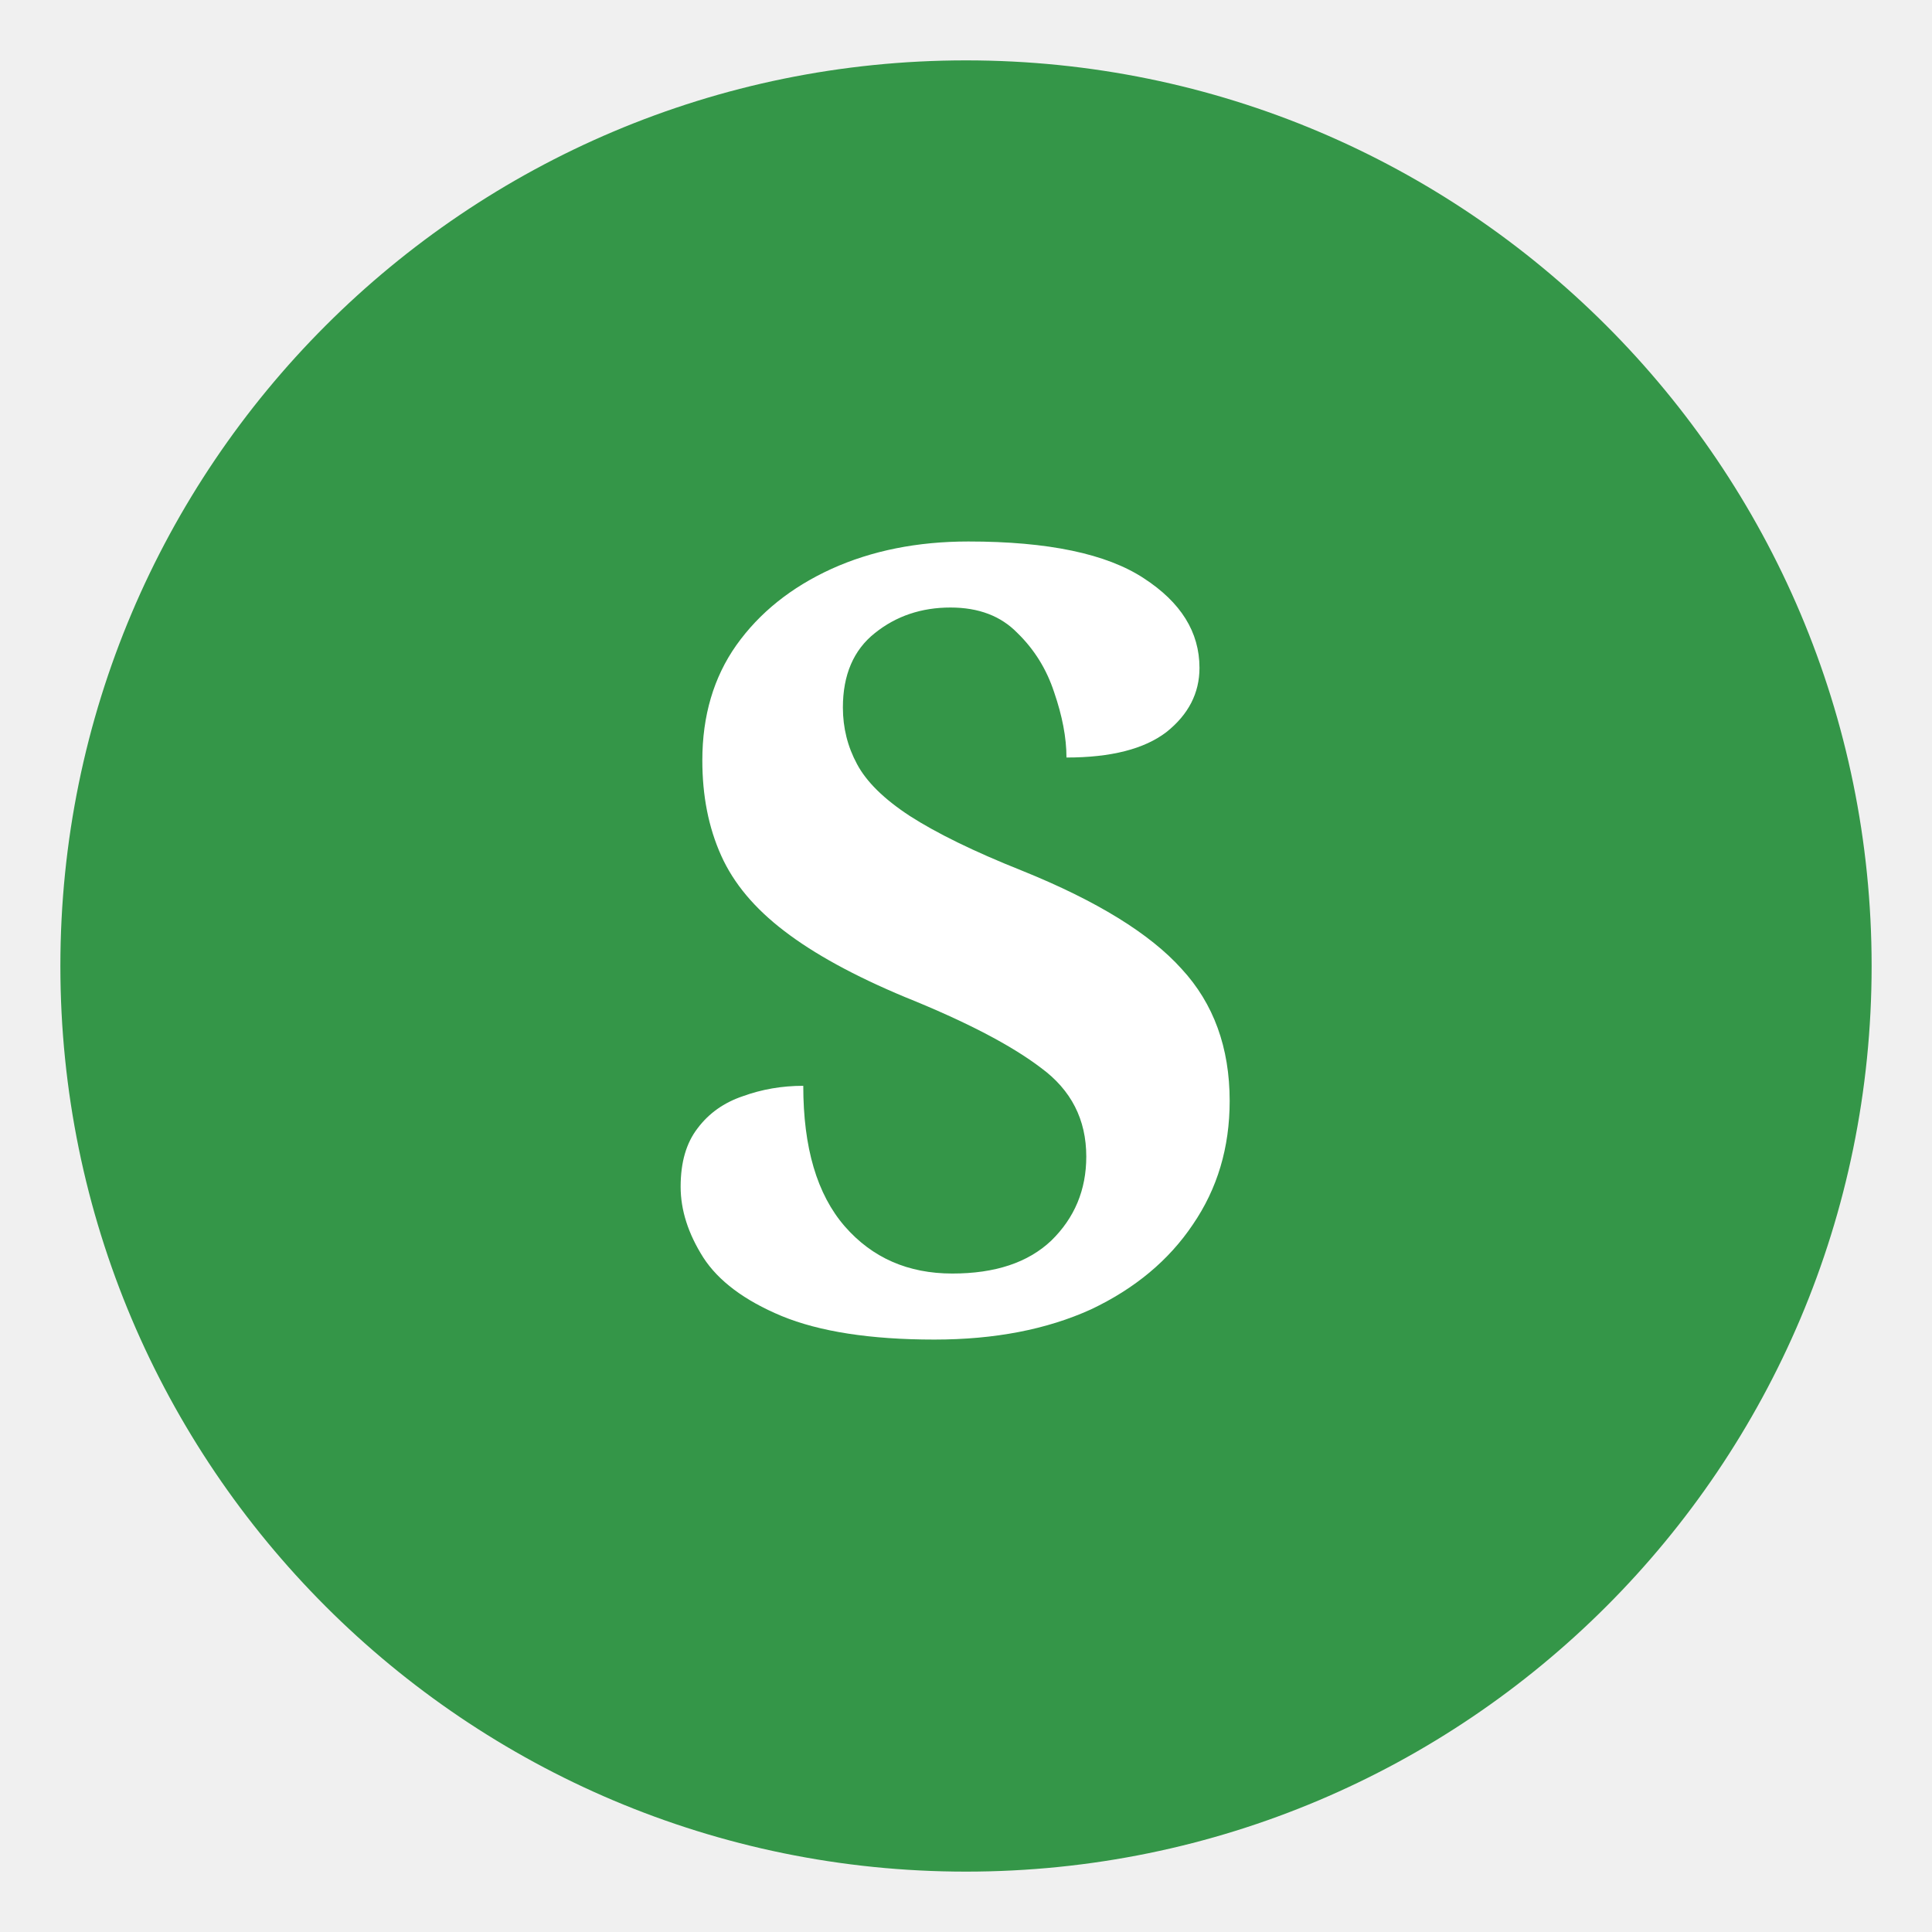
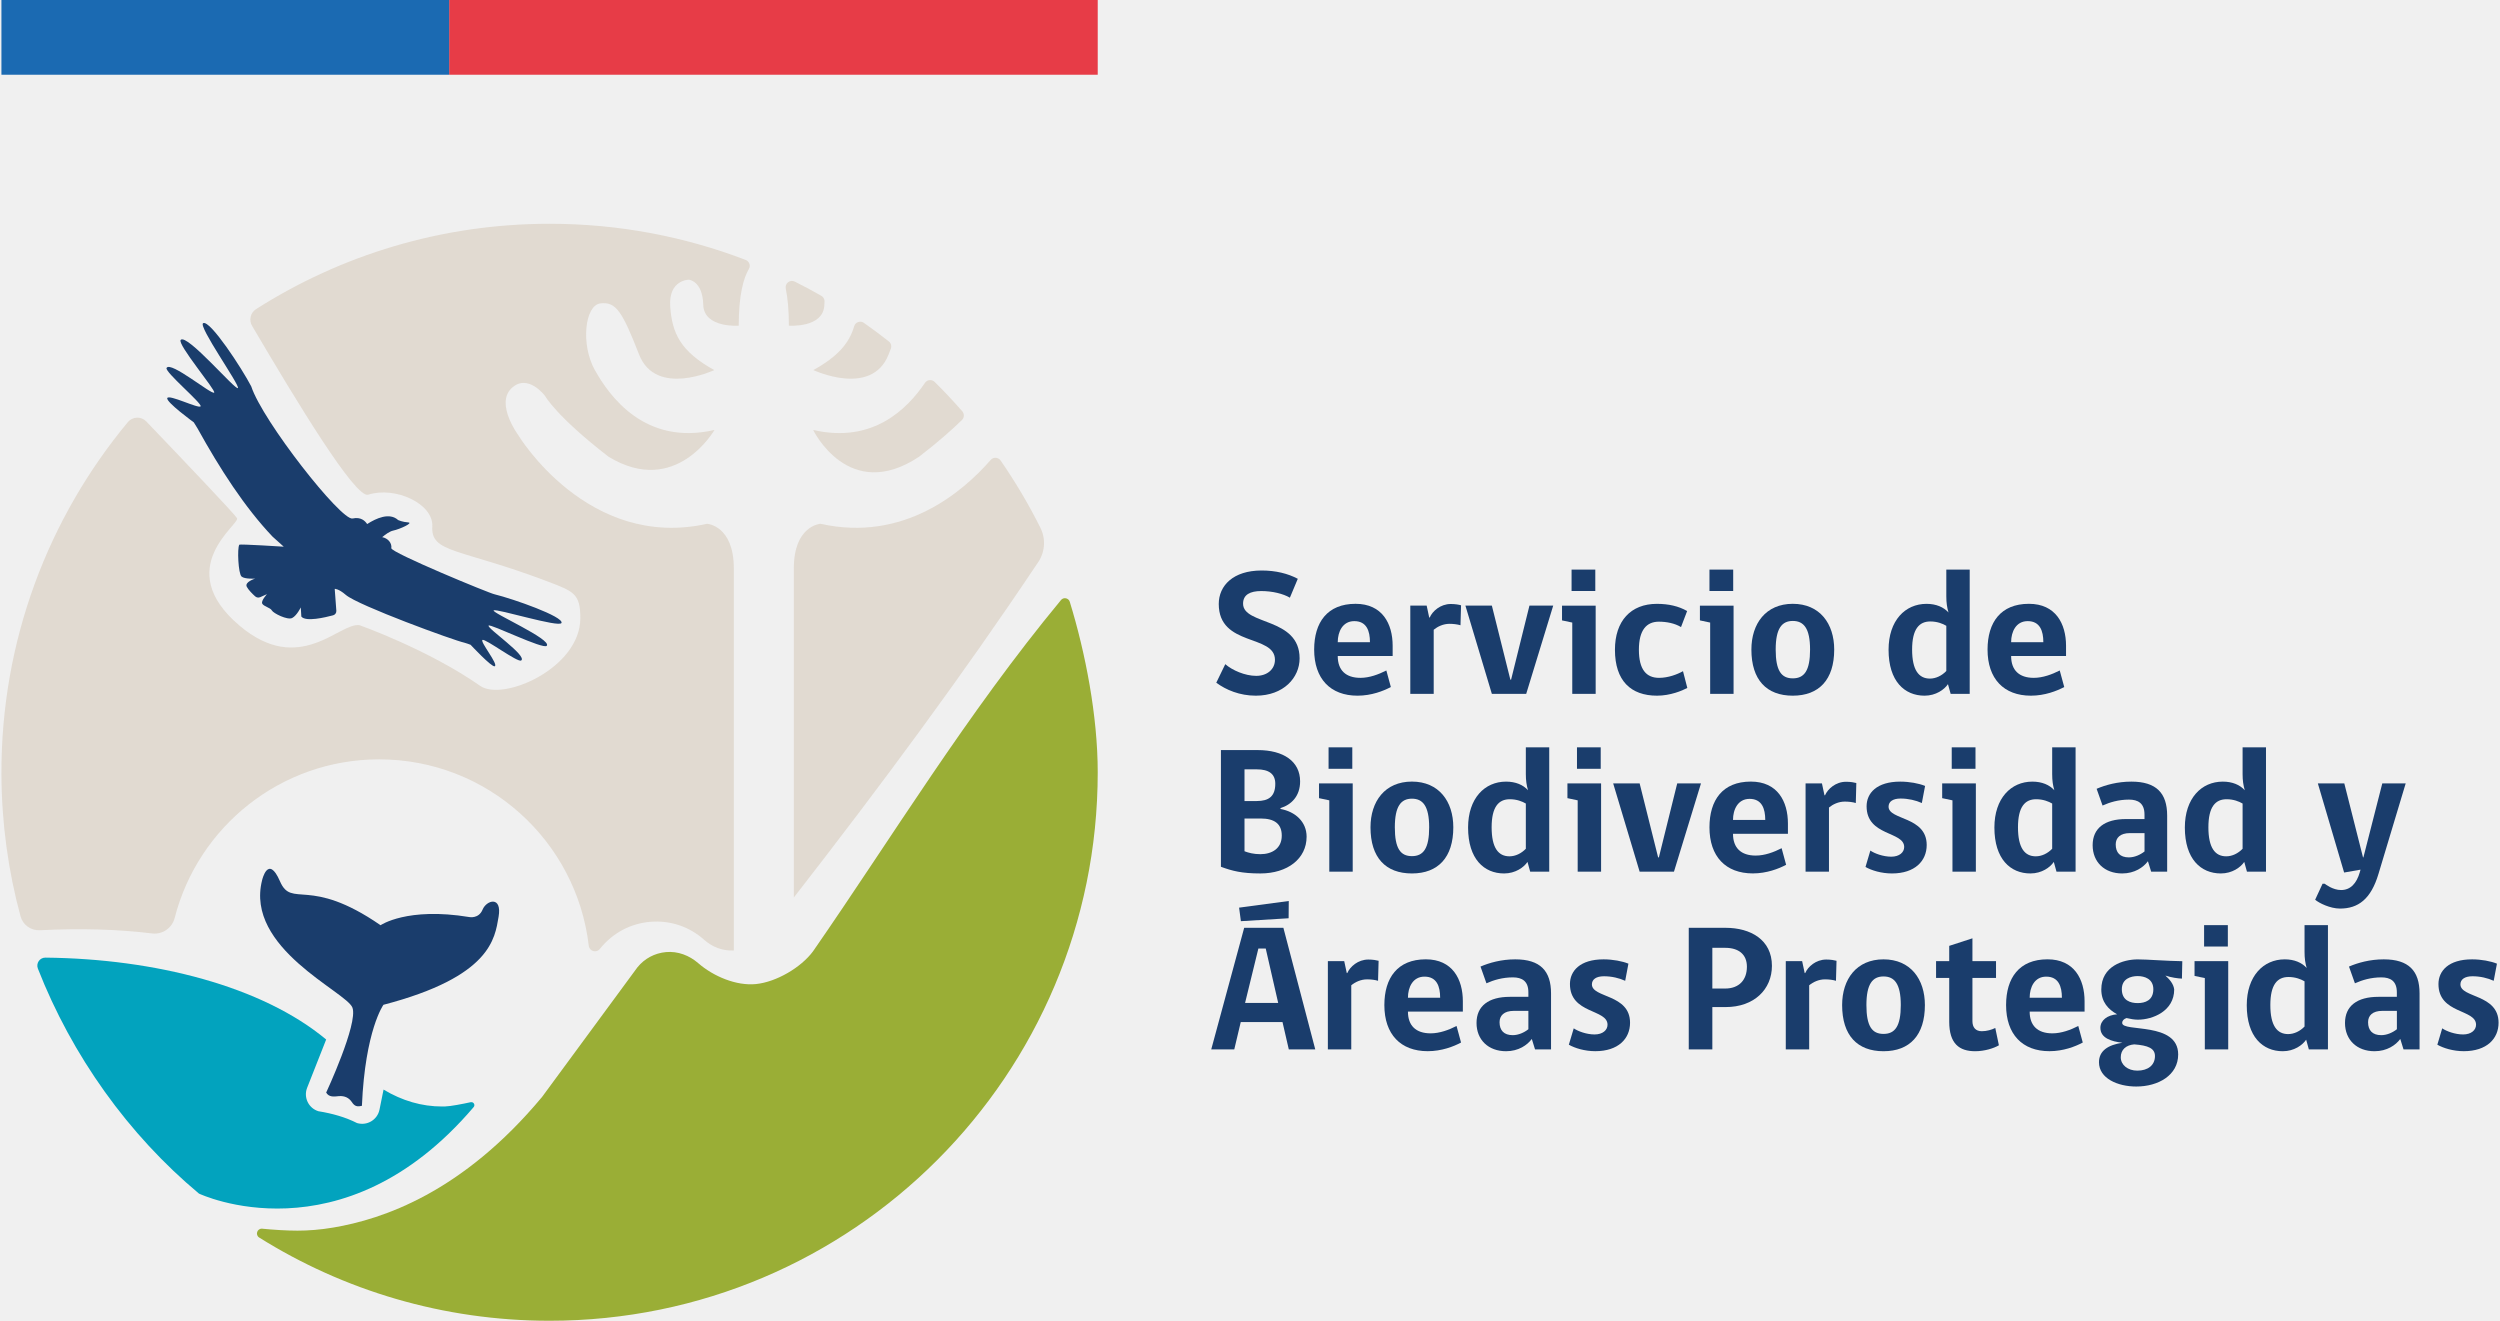
- <svg xmlns="http://www.w3.org/2000/svg" viewBox="0 0 32 32">
-   <circle cx="16" cy="16" r="15" fill="#349648" />
-   <text x="16" y="22" text-anchor="middle" font-size="18" font-family="serif" fill="white" font-weight="bold">S</text>
+ <svg xmlns="http://www.w3.org/2000/svg" width="265px" height="140px" viewBox="0 0 265 140" version="1.1">
+   <g id="surface1">
+     <path style=" stroke:none;fill-rule:nonzero;fill:rgb(90.588%,23.529%,27.843%);fill-opacity:1;" d="M 47.609 0 L 116.359 0 L 116.359 7.922 L 47.609 7.922 Z M 47.609 0 " />
+     <path style=" stroke:none;fill-rule:nonzero;fill:rgb(10.588%,41.569%,69.804%);fill-opacity:1;" d="M 0.152 0 L 47.609 0 L 47.609 7.922 L 0.152 7.922 Z M 0.152 0 " />
+     <path style=" stroke:none;fill-rule:nonzero;fill:rgb(10.196%,23.922%,42.353%);fill-opacity:1;" d="M 133.121 73.742 C 131.402 73.742 129.953 73.129 128.926 72.367 L 129.879 70.402 C 130.621 71.051 131.977 71.641 133.16 71.641 C 134.344 71.641 135.145 70.918 135.145 69.941 C 135.145 67.211 129.188 68.57 129.188 64.023 C 129.188 62.078 130.715 60.473 133.73 60.473 C 135.238 60.473 136.516 60.797 137.566 61.352 L 136.727 63.355 C 136.023 62.938 134.875 62.652 133.695 62.652 C 132.512 62.652 131.766 63.035 131.766 63.988 C 131.766 66.297 137.758 65.402 137.758 69.789 C 137.758 71.832 136.059 73.742 133.121 73.742 Z M 133.121 73.742 " />
+     <path style=" stroke:none;fill-rule:nonzero;fill:rgb(10.196%,23.922%,42.353%);fill-opacity:1;" d="M 141.801 69.543 C 141.801 71.031 142.641 71.852 144.207 71.852 C 145.16 71.852 146.133 71.488 146.953 71.07 L 147.43 72.824 C 146.648 73.242 145.371 73.742 143.898 73.742 C 141.02 73.742 139.301 71.945 139.301 68.855 C 139.301 65.973 140.695 64.004 143.691 64.004 C 146.516 64.004 147.621 66.105 147.621 68.453 L 147.621 69.539 L 141.801 69.539 Z M 143.555 65.84 C 142.316 65.84 141.801 66.965 141.801 68.07 L 145.215 68.07 C 145.215 66.871 144.855 65.84 143.555 65.84 Z M 143.555 65.84 " />
+     <path style=" stroke:none;fill-rule:nonzero;fill:rgb(10.196%,23.922%,42.353%);fill-opacity:1;" d="M 154.812 66.277 C 154.508 66.184 154.07 66.125 153.652 66.125 C 152.984 66.125 152.391 66.41 151.973 66.754 L 151.973 73.551 L 149.492 73.551 L 149.492 64.195 L 151.227 64.195 L 151.496 65.457 L 151.551 65.457 C 151.836 64.789 152.68 64.023 153.785 64.023 C 154.281 64.023 154.664 64.102 154.871 64.16 Z M 154.812 66.277 " />
+     <path style=" stroke:none;fill-rule:nonzero;fill:rgb(10.196%,23.922%,42.353%);fill-opacity:1;" d="M 161.777 73.551 L 158.137 73.551 L 155.332 64.195 L 158.137 64.195 L 160.098 72.043 L 160.176 72.043 L 162.121 64.195 L 164.641 64.195 Z M 161.777 73.551 " />
+     <path style=" stroke:none;fill-rule:nonzero;fill:rgb(10.196%,23.922%,42.353%);fill-opacity:1;" d="M 166.66 73.551 L 166.66 65.992 L 165.574 65.762 L 165.574 64.199 L 169.141 64.199 L 169.141 73.551 Z M 166.586 60.375 L 169.102 60.375 L 169.102 62.648 L 166.586 62.648 Z M 166.586 60.375 " />
+     <path style=" stroke:none;fill-rule:nonzero;fill:rgb(10.196%,23.922%,42.353%);fill-opacity:1;" d="M 178.855 72.922 C 178.32 73.207 177.062 73.742 175.648 73.742 C 172.863 73.742 171.184 72.156 171.184 68.875 C 171.184 65.82 172.863 64.008 175.629 64.008 C 176.871 64.008 177.938 64.254 178.836 64.77 L 178.188 66.469 C 177.52 66.066 176.66 65.898 175.84 65.898 C 174.543 65.898 173.723 66.773 173.723 68.875 C 173.723 70.973 174.508 71.852 175.859 71.852 C 176.832 71.852 177.789 71.488 178.398 71.145 Z M 178.855 72.922 " />
+     <path style=" stroke:none;fill-rule:nonzero;fill:rgb(10.196%,23.922%,42.353%);fill-opacity:1;" d="M 181.277 73.551 L 181.277 65.992 L 180.191 65.762 L 180.191 64.199 L 183.758 64.199 L 183.758 73.551 Z M 181.203 60.375 L 183.719 60.375 L 183.719 62.648 L 181.203 62.648 Z M 181.203 60.375 " />
+     <path style=" stroke:none;fill-rule:nonzero;fill:rgb(10.196%,23.922%,42.353%);fill-opacity:1;" d="M 194.426 68.855 C 194.426 72.043 192.82 73.742 190.035 73.742 C 187.25 73.742 185.648 72.062 185.648 68.855 C 185.648 66.105 187.176 64.004 190.035 64.004 C 192.898 64.004 194.426 66.105 194.426 68.855 Z M 191.867 68.855 C 191.867 66.602 191.199 65.82 190.035 65.82 C 188.871 65.82 188.223 66.621 188.223 68.855 C 188.223 71.086 188.816 71.906 190.035 71.906 C 191.258 71.906 191.867 71.086 191.867 68.855 Z M 191.867 68.855 " />
+     <path style=" stroke:none;fill-rule:nonzero;fill:rgb(10.196%,23.922%,42.353%);fill-opacity:1;" d="M 206.539 64.922 C 206.387 64.387 206.309 63.91 206.309 63.203 L 206.309 60.375 L 208.789 60.375 L 208.789 73.551 L 206.77 73.551 L 206.484 72.52 C 206.102 73.094 205.203 73.742 204.004 73.742 C 201.883 73.742 200.188 72.215 200.188 68.875 C 200.188 65.781 201.941 64.008 204.211 64.008 C 205.223 64.008 206.023 64.352 206.539 64.922 Z M 206.309 66.336 C 205.93 66.105 205.34 65.875 204.613 65.875 C 203.43 65.875 202.684 66.68 202.684 68.855 C 202.684 71.031 203.391 71.93 204.574 71.93 C 205.203 71.93 205.836 71.621 206.309 71.125 Z M 206.309 66.336 " />
+     <path style=" stroke:none;fill-rule:nonzero;fill:rgb(10.196%,23.922%,42.353%);fill-opacity:1;" d="M 213.18 69.543 C 213.18 71.031 214.02 71.852 215.582 71.852 C 216.535 71.852 217.512 71.488 218.332 71.07 L 218.809 72.824 C 218.023 73.242 216.746 73.742 215.277 73.742 C 212.395 73.742 210.68 71.945 210.68 68.855 C 210.68 65.973 212.074 64.004 215.066 64.004 C 217.891 64.004 219 66.105 219 68.453 L 219 69.539 L 213.18 69.539 Z M 214.934 65.84 C 213.695 65.84 213.18 66.965 213.18 68.07 L 216.594 68.07 C 216.594 66.871 216.23 65.84 214.934 65.84 Z M 214.934 65.84 " />
+     <path style=" stroke:none;fill-rule:nonzero;fill:rgb(10.196%,23.922%,42.353%);fill-opacity:1;" d="M 133.598 92.586 C 131.633 92.586 130.602 92.316 129.418 91.879 L 129.418 79.508 L 133.312 79.508 C 136.059 79.508 137.812 80.711 137.812 82.828 C 137.812 84.414 136.859 85.312 135.734 85.656 L 135.734 85.75 C 137.297 86.035 138.5 87.105 138.5 88.691 C 138.5 91.02 136.48 92.586 133.598 92.586 Z M 133.215 81.551 L 131.918 81.551 L 131.918 84.91 L 133.215 84.91 C 134.492 84.91 135.18 84.414 135.18 83.078 C 135.18 82.027 134.492 81.551 133.215 81.551 Z M 133.633 86.762 L 131.918 86.762 L 131.918 90.234 C 132.336 90.391 132.871 90.543 133.594 90.543 C 134.836 90.543 135.867 89.934 135.867 88.578 C 135.867 87.316 135.082 86.762 133.633 86.762 Z M 133.633 86.762 " />
+     <path style=" stroke:none;fill-rule:nonzero;fill:rgb(10.196%,23.922%,42.353%);fill-opacity:1;" d="M 140.906 92.395 L 140.906 84.836 L 139.816 84.605 L 139.816 83.039 L 143.387 83.039 L 143.387 92.395 Z M 140.828 79.219 L 143.344 79.219 L 143.344 81.492 L 140.828 81.492 Z M 140.828 79.219 " />
+     <path style=" stroke:none;fill-rule:nonzero;fill:rgb(10.196%,23.922%,42.353%);fill-opacity:1;" d="M 154.051 87.695 C 154.051 90.883 152.445 92.586 149.664 92.586 C 146.875 92.586 145.273 90.906 145.273 87.695 C 145.273 84.949 146.801 82.848 149.664 82.848 C 152.523 82.848 154.051 84.949 154.051 87.695 Z M 151.492 87.695 C 151.492 85.445 150.824 84.66 149.664 84.66 C 148.5 84.66 147.852 85.465 147.852 87.695 C 147.852 89.93 148.441 90.75 149.664 90.75 C 150.883 90.75 151.492 89.93 151.492 87.695 Z M 151.492 87.695 " />
+     <path style=" stroke:none;fill-rule:nonzero;fill:rgb(10.196%,23.922%,42.353%);fill-opacity:1;" d="M 161.969 83.766 C 161.816 83.23 161.738 82.754 161.738 82.047 L 161.738 79.219 L 164.219 79.219 L 164.219 92.395 L 162.199 92.395 L 161.914 91.363 C 161.531 91.938 160.633 92.586 159.434 92.586 C 157.312 92.586 155.617 91.059 155.617 87.719 C 155.617 84.625 157.371 82.852 159.641 82.852 C 160.652 82.852 161.453 83.191 161.969 83.766 Z M 161.738 85.176 C 161.359 84.949 160.766 84.719 160.043 84.719 C 158.859 84.719 158.113 85.52 158.113 87.695 C 158.113 89.871 158.82 90.77 160.004 90.77 C 160.633 90.77 161.262 90.465 161.738 89.969 Z M 161.738 85.176 " />
+     <path style=" stroke:none;fill-rule:nonzero;fill:rgb(10.196%,23.922%,42.353%);fill-opacity:1;" d="M 167.234 92.395 L 167.234 84.836 L 166.148 84.605 L 166.148 83.039 L 169.715 83.039 L 169.715 92.395 Z M 167.16 79.219 L 169.676 79.219 L 169.676 81.492 L 167.16 81.492 Z M 167.16 79.219 " />
+     <path style=" stroke:none;fill-rule:nonzero;fill:rgb(10.196%,23.922%,42.353%);fill-opacity:1;" d="M 177.441 92.395 L 173.801 92.395 L 170.996 83.039 L 173.801 83.039 L 175.762 90.887 L 175.84 90.887 L 177.785 83.039 L 180.305 83.039 Z M 177.441 92.395 " />
+     <path style=" stroke:none;fill-rule:nonzero;fill:rgb(10.196%,23.922%,42.353%);fill-opacity:1;" d="M 183.699 88.383 C 183.699 89.871 184.539 90.691 186.105 90.691 C 187.059 90.691 188.031 90.332 188.852 89.91 L 189.328 91.668 C 188.547 92.086 187.27 92.582 185.801 92.582 C 182.918 92.582 181.203 90.789 181.203 87.695 C 181.203 84.812 182.594 82.848 185.59 82.848 C 188.414 82.848 189.52 84.945 189.52 87.293 L 189.52 88.383 Z M 185.457 84.68 C 184.215 84.68 183.699 85.809 183.699 86.914 L 187.117 86.914 C 187.117 85.711 186.754 84.68 185.457 84.68 Z M 185.457 84.68 " />
+     <path style=" stroke:none;fill-rule:nonzero;fill:rgb(10.196%,23.922%,42.353%);fill-opacity:1;" d="M 196.715 85.121 C 196.406 85.023 195.969 84.969 195.551 84.969 C 194.883 84.969 194.289 85.254 193.871 85.598 L 193.871 92.395 L 191.391 92.395 L 191.391 83.039 L 193.125 83.039 L 193.395 84.301 L 193.453 84.301 C 193.738 83.633 194.578 82.867 195.684 82.867 C 196.18 82.867 196.562 82.945 196.77 83 Z M 196.715 85.121 " />
+     <path style=" stroke:none;fill-rule:nonzero;fill:rgb(10.196%,23.922%,42.353%);fill-opacity:1;" d="M 200.188 85.504 C 200.188 86.953 204.23 86.516 204.23 89.57 C 204.23 91.266 202.973 92.586 200.547 92.586 C 199.422 92.586 198.375 92.262 197.742 91.898 L 198.258 90.16 C 198.699 90.469 199.613 90.809 200.473 90.809 C 201.332 90.809 201.844 90.352 201.844 89.781 C 201.844 88.102 197.859 88.652 197.859 85.465 C 197.859 84.09 198.906 82.852 201.426 82.852 C 202.398 82.852 203.41 83.039 204.059 83.309 L 203.715 85.121 C 203.086 84.836 202.285 84.645 201.465 84.645 C 200.645 84.645 200.188 84.969 200.188 85.504 Z M 200.188 85.504 " />
+     <path style=" stroke:none;fill-rule:nonzero;fill:rgb(10.196%,23.922%,42.353%);fill-opacity:1;" d="M 206.961 92.395 L 206.961 84.836 L 205.871 84.605 L 205.871 83.039 L 209.441 83.039 L 209.441 92.395 Z M 206.883 79.219 L 209.402 79.219 L 209.402 81.492 L 206.883 81.492 Z M 206.883 79.219 " />
+     <path style=" stroke:none;fill-rule:nonzero;fill:rgb(10.196%,23.922%,42.353%);fill-opacity:1;" d="M 217.758 83.766 C 217.605 83.23 217.531 82.754 217.531 82.047 L 217.531 79.219 L 220.012 79.219 L 220.012 92.395 L 217.988 92.395 L 217.703 91.363 C 217.32 91.938 216.426 92.586 215.223 92.586 C 213.102 92.586 211.406 91.059 211.406 87.719 C 211.406 84.625 213.16 82.852 215.43 82.852 C 216.441 82.852 217.242 83.191 217.758 83.766 Z M 217.531 85.176 C 217.148 84.949 216.559 84.719 215.832 84.719 C 214.648 84.719 213.906 85.52 213.906 87.695 C 213.906 89.871 214.609 90.77 215.793 90.77 C 216.422 90.77 217.051 90.465 217.531 89.969 Z M 217.531 85.176 " />
+     <path style=" stroke:none;fill-rule:nonzero;fill:rgb(10.196%,23.922%,42.353%);fill-opacity:1;" d="M 228.023 92.395 L 227.68 91.289 C 227.203 91.938 226.27 92.586 224.949 92.586 C 223.082 92.586 221.82 91.383 221.82 89.59 C 221.82 87.793 223.098 86.82 225.352 86.82 L 227.316 86.82 L 227.316 86.344 C 227.316 85.141 226.629 84.758 225.676 84.758 C 224.57 84.758 223.633 85.043 222.871 85.387 L 222.242 83.613 C 223.176 83.211 224.453 82.852 225.926 82.852 C 228.574 82.852 229.719 84.07 229.719 86.457 L 229.719 92.395 Z M 227.316 88.309 L 225.773 88.309 C 224.742 88.309 224.266 88.805 224.266 89.512 C 224.266 90.371 224.723 90.883 225.66 90.883 C 226.25 90.883 226.859 90.617 227.32 90.254 L 227.32 88.309 Z M 227.316 88.309 " />
+     <path style=" stroke:none;fill-rule:nonzero;fill:rgb(10.196%,23.922%,42.353%);fill-opacity:1;" d="M 237.945 83.766 C 237.793 83.23 237.715 82.754 237.715 82.047 L 237.715 79.219 L 240.195 79.219 L 240.195 92.395 L 238.176 92.395 L 237.891 91.363 C 237.508 91.938 236.609 92.586 235.41 92.586 C 233.289 92.586 231.594 91.059 231.594 87.719 C 231.594 84.625 233.348 82.852 235.617 82.852 C 236.629 82.852 237.43 83.191 237.945 83.766 Z M 237.715 85.176 C 237.336 84.949 236.742 84.719 236.02 84.719 C 234.836 84.719 234.09 85.52 234.09 87.695 C 234.09 89.871 234.797 90.77 235.98 90.77 C 236.609 90.77 237.238 90.465 237.715 89.969 Z M 237.715 85.176 " />
+     <path style=" stroke:none;fill-rule:nonzero;fill:rgb(10.196%,23.922%,42.353%);fill-opacity:1;" d="M 250.215 92.184 L 248.477 92.488 L 245.691 83.039 L 248.496 83.039 L 250.48 90.887 L 250.52 90.887 L 252.523 83.039 L 255.004 83.039 L 252.121 92.625 C 251.32 95.316 249.965 96.309 248.039 96.309 C 246.988 96.309 245.809 95.719 245.406 95.371 L 246.191 93.676 L 246.418 93.676 C 246.492 93.73 247.277 94.344 248.152 94.344 C 249.145 94.344 249.793 93.656 250.141 92.453 L 250.215 92.188 Z M 250.215 92.184 " />
+     <path style=" stroke:none;fill-rule:nonzero;fill:rgb(10.196%,23.922%,42.353%);fill-opacity:1;" d="M 130.832 111.238 L 128.391 111.238 L 131.883 98.348 L 136.039 98.348 L 139.418 111.238 L 136.613 111.238 L 135.945 108.336 L 131.52 108.336 Z M 131.535 97.645 C 131.52 97.453 131.363 96.402 131.344 96.211 L 136.609 95.504 L 136.594 97.336 Z M 133.387 100.547 L 131.977 106.312 L 135.488 106.312 L 134.168 100.547 Z M 133.387 100.547 " />
+     <path style=" stroke:none;fill-rule:nonzero;fill:rgb(10.196%,23.922%,42.353%);fill-opacity:1;" d="M 146.074 103.965 C 145.77 103.867 145.332 103.812 144.914 103.812 C 144.246 103.812 143.652 104.098 143.234 104.441 L 143.234 111.238 L 140.754 111.238 L 140.754 101.883 L 142.488 101.883 L 142.758 103.145 L 142.812 103.145 C 143.102 102.473 143.941 101.711 145.047 101.711 C 145.543 101.711 145.922 101.789 146.133 101.844 Z M 146.074 103.965 " />
+     <path style=" stroke:none;fill-rule:nonzero;fill:rgb(10.196%,23.922%,42.353%);fill-opacity:1;" d="M 149.242 107.227 C 149.242 108.715 150.082 109.535 151.648 109.535 C 152.602 109.535 153.574 109.176 154.395 108.754 L 154.871 110.508 C 154.09 110.93 152.812 111.426 151.34 111.426 C 148.461 111.426 146.742 109.633 146.742 106.539 C 146.742 103.656 148.137 101.688 151.133 101.688 C 153.957 101.688 155.062 103.789 155.062 106.137 L 155.062 107.227 Z M 150.996 103.523 C 149.758 103.523 149.242 104.648 149.242 105.758 L 152.656 105.758 C 152.656 104.555 152.297 103.523 150.996 103.523 Z M 150.996 103.523 " />
+     <path style=" stroke:none;fill-rule:nonzero;fill:rgb(10.196%,23.922%,42.353%);fill-opacity:1;" d="M 162.715 111.238 L 162.371 110.129 C 161.895 110.781 160.957 111.43 159.641 111.43 C 157.773 111.43 156.512 110.227 156.512 108.434 C 156.512 106.637 157.789 105.664 160.043 105.664 L 162.008 105.664 L 162.008 105.188 C 162.008 103.984 161.32 103.602 160.367 103.602 C 159.262 103.602 158.324 103.887 157.562 104.23 L 156.934 102.457 C 157.867 102.055 159.145 101.691 160.617 101.691 C 163.266 101.691 164.41 102.914 164.41 105.301 L 164.41 111.238 Z M 162.008 107.152 L 160.461 107.152 C 159.434 107.152 158.953 107.648 158.953 108.355 C 158.953 109.215 159.414 109.727 160.348 109.727 C 160.941 109.727 161.551 109.461 162.008 109.098 Z M 162.008 107.152 " />
+     <path style=" stroke:none;fill-rule:nonzero;fill:rgb(10.196%,23.922%,42.353%);fill-opacity:1;" d="M 168.742 104.344 C 168.742 105.797 172.785 105.355 172.785 108.41 C 172.785 110.109 171.527 111.426 169.102 111.426 C 167.977 111.426 166.93 111.102 166.297 110.738 L 166.816 109.004 C 167.254 109.309 168.168 109.652 169.027 109.652 C 169.887 109.652 170.398 109.191 170.398 108.621 C 170.398 106.941 166.414 107.496 166.414 104.309 C 166.414 102.934 167.465 101.691 169.98 101.691 C 170.953 101.691 171.965 101.883 172.613 102.148 L 172.27 103.965 C 171.641 103.676 170.84 103.484 170.02 103.484 C 169.199 103.484 168.742 103.812 168.742 104.344 Z M 168.742 104.344 " />
+     <path style=" stroke:none;fill-rule:nonzero;fill:rgb(10.196%,23.922%,42.353%);fill-opacity:1;" d="M 182.918 106.75 L 181.508 106.75 L 181.508 111.238 L 179.008 111.238 L 179.008 98.348 L 182.918 98.348 C 185.551 98.348 187.824 99.609 187.824 102.379 C 187.824 104.859 185.953 106.75 182.918 106.75 Z M 182.863 100.469 L 181.508 100.469 L 181.508 104.785 L 182.863 104.785 C 184.332 104.785 185.172 103.887 185.172 102.473 C 185.172 101.156 184.293 100.469 182.863 100.469 Z M 182.863 100.469 " />
+     <path style=" stroke:none;fill-rule:nonzero;fill:rgb(10.196%,23.922%,42.353%);fill-opacity:1;" d="M 194.613 103.965 C 194.309 103.867 193.871 103.812 193.453 103.812 C 192.785 103.812 192.191 104.098 191.773 104.441 L 191.773 111.238 L 189.293 111.238 L 189.293 101.883 L 191.027 101.883 L 191.297 103.145 L 191.352 103.145 C 191.641 102.473 192.48 101.711 193.586 101.711 C 194.082 101.711 194.461 101.789 194.672 101.844 Z M 194.613 103.965 " />
+     <path style=" stroke:none;fill-rule:nonzero;fill:rgb(10.196%,23.922%,42.353%);fill-opacity:1;" d="M 204.039 106.539 C 204.039 109.727 202.438 111.43 199.652 111.43 C 196.867 111.43 195.266 109.746 195.266 106.539 C 195.266 103.789 196.793 101.691 199.652 101.691 C 202.512 101.691 204.039 103.789 204.039 106.539 Z M 201.484 106.539 C 201.484 104.289 200.816 103.504 199.652 103.504 C 198.488 103.504 197.84 104.309 197.84 106.539 C 197.84 108.773 198.43 109.594 199.652 109.594 C 200.875 109.594 201.484 108.773 201.484 106.539 Z M 201.484 106.539 " />
+     <path style=" stroke:none;fill-rule:nonzero;fill:rgb(10.196%,23.922%,42.353%);fill-opacity:1;" d="M 209.363 111.43 C 207.703 111.43 206.617 110.645 206.617 108.297 L 206.617 103.66 L 205.223 103.66 L 205.223 101.883 L 206.617 101.883 L 206.617 100.262 L 209.078 99.461 L 209.078 101.883 L 211.578 101.883 L 211.578 103.66 L 209.078 103.66 L 209.078 108.242 C 209.078 108.891 209.402 109.309 210.07 109.309 C 210.586 109.309 211.121 109.156 211.5 108.965 L 211.883 110.801 C 211.332 111.125 210.355 111.43 209.363 111.43 Z M 209.363 111.43 " />
+     <path style=" stroke:none;fill-rule:nonzero;fill:rgb(10.196%,23.922%,42.353%);fill-opacity:1;" d="M 215.145 107.227 C 215.145 108.715 215.984 109.535 217.551 109.535 C 218.504 109.535 219.477 109.176 220.297 108.754 L 220.773 110.508 C 219.992 110.93 218.711 111.426 217.242 111.426 C 214.363 111.426 212.645 109.633 212.645 106.539 C 212.645 103.656 214.039 101.688 217.035 101.688 C 219.859 101.688 220.965 103.789 220.965 106.137 L 220.965 107.227 Z M 216.898 103.523 C 215.66 103.523 215.145 104.648 215.145 105.758 L 218.562 105.758 C 218.562 104.555 218.199 103.523 216.898 103.523 Z M 216.898 103.523 " />
+     <path style=" stroke:none;fill-rule:nonzero;fill:rgb(10.196%,23.922%,42.353%);fill-opacity:1;" d="M 231.324 101.883 L 231.285 103.734 C 230.848 103.715 230.16 103.621 229.531 103.41 C 229.949 103.793 230.391 104.27 230.465 104.879 C 230.465 107.172 228.195 108.086 226.613 108.086 C 226.25 108.086 225.812 108.012 225.41 107.914 C 225.125 108.012 224.953 108.184 224.953 108.434 C 224.953 109.445 230.887 108.258 230.887 111.773 C 230.887 113.969 228.789 115.172 226.441 115.172 C 224.477 115.172 222.492 114.312 222.492 112.598 C 222.492 111.391 223.445 110.762 224.973 110.531 C 223.809 110.398 222.641 110.039 222.641 108.949 C 222.641 108.164 223.367 107.594 224.414 107.516 C 223.48 107 222.738 106.219 222.738 104.883 C 222.738 102.398 225.082 101.695 226.59 101.695 C 227.602 101.695 229.699 101.867 231.32 101.887 Z M 226.23 110.703 C 225.352 110.777 224.801 111.273 224.801 112.074 C 224.801 112.879 225.543 113.488 226.555 113.488 C 227.68 113.488 228.426 112.914 228.426 111.941 C 228.426 111.121 227.699 110.816 226.23 110.703 Z M 228.254 104.859 C 228.254 103.754 227.316 103.465 226.594 103.465 C 225.867 103.465 224.914 103.75 224.914 104.859 C 224.914 106.043 225.809 106.328 226.594 106.328 C 227.375 106.328 228.254 106.043 228.254 104.859 Z M 228.254 104.859 " />
+     <path style=" stroke:none;fill-rule:nonzero;fill:rgb(10.196%,23.922%,42.353%);fill-opacity:1;" d="M 233.711 111.238 L 233.711 103.676 L 232.621 103.449 L 232.621 101.883 L 236.191 101.883 L 236.191 111.238 Z M 233.633 98.062 L 236.152 98.062 L 236.152 100.336 L 233.633 100.336 Z M 233.633 98.062 " />
+     <path style=" stroke:none;fill-rule:nonzero;fill:rgb(10.196%,23.922%,42.353%);fill-opacity:1;" d="M 244.508 102.609 C 244.355 102.074 244.281 101.598 244.281 100.891 L 244.281 98.062 L 246.762 98.062 L 246.762 111.238 L 244.738 111.238 L 244.453 110.207 C 244.07 110.781 243.176 111.43 241.973 111.43 C 239.855 111.43 238.156 109.902 238.156 106.562 C 238.156 103.469 239.91 101.691 242.184 101.691 C 243.191 101.691 243.996 102.035 244.512 102.609 Z M 244.281 104.02 C 243.898 103.793 243.309 103.562 242.582 103.562 C 241.398 103.562 240.656 104.363 240.656 106.539 C 240.656 108.715 241.363 109.613 242.543 109.613 C 243.172 109.613 243.805 109.309 244.281 108.812 Z M 244.281 104.02 " />
+     <path style=" stroke:none;fill-rule:nonzero;fill:rgb(10.196%,23.922%,42.353%);fill-opacity:1;" d="M 254.773 111.238 L 254.43 110.129 C 253.953 110.781 253.02 111.43 251.699 111.43 C 249.832 111.43 248.57 110.227 248.57 108.434 C 248.57 106.637 249.852 105.664 252.102 105.664 L 254.066 105.664 L 254.066 105.188 C 254.066 103.984 253.379 103.602 252.426 103.602 C 251.32 103.602 250.387 103.887 249.621 104.23 L 248.992 102.457 C 249.926 102.055 251.207 101.691 252.676 101.691 C 255.328 101.691 256.473 102.914 256.473 105.301 L 256.473 111.238 Z M 254.07 107.152 L 252.523 107.152 C 251.492 107.152 251.016 107.648 251.016 108.355 C 251.016 109.215 251.477 109.727 252.41 109.727 C 253 109.727 253.613 109.461 254.07 109.098 Z M 254.07 107.152 " />
+     <path style=" stroke:none;fill-rule:nonzero;fill:rgb(10.196%,23.922%,42.353%);fill-opacity:1;" d="M 260.805 104.344 C 260.805 105.797 264.848 105.355 264.848 108.41 C 264.848 110.109 263.59 111.426 261.164 111.426 C 260.039 111.426 258.992 111.102 258.359 110.738 L 258.875 109.004 C 259.316 109.309 260.23 109.652 261.09 109.652 C 261.949 109.652 262.461 109.191 262.461 108.621 C 262.461 106.941 258.477 107.496 258.477 104.309 C 258.477 102.934 259.523 101.691 262.043 101.691 C 263.016 101.691 264.027 101.883 264.676 102.148 L 264.332 103.965 C 263.703 103.676 262.902 103.484 262.082 103.484 C 261.262 103.484 260.805 103.812 260.805 104.344 Z M 260.805 104.344 " />
+     <path style=" stroke:none;fill-rule:nonzero;fill:rgb(10.196%,23.922%,42.353%);fill-opacity:1;" d="M 59.52 66.035 C 59.77 65.363 54.406 63.484 52.426 62.996 C 51.961 62.926 41.41 58.57 41.48 58.105 C 41.559 57.578 41.129 57.051 40.512 56.938 C 40.875 56.633 41.32 56.316 41.68 56.242 C 42.41 56.086 43.863 55.41 43.262 55.375 C 42.66 55.336 42.207 55.129 42.207 55.129 C 41.289 54.285 39.863 54.941 38.93 55.543 C 38.922 55.547 38.914 55.547 38.91 55.539 C 38.699 55.215 38.242 54.766 37.375 54.961 C 36.168 55.234 27.828 44.621 26.633 40.961 C 25.633 39.031 22.266 33.891 21.535 34.254 C 20.957 34.547 25.438 40.828 25.219 41.133 C 25 41.438 19.82 35.332 19.156 36.027 C 18.742 36.465 22.926 41.402 22.703 41.617 C 22.441 41.879 18.066 38.223 17.656 39.004 C 17.441 39.414 21.426 42.754 21.266 43.066 C 21.105 43.375 17.867 41.75 17.73 42.203 C 17.602 42.633 20.543 44.77 20.543 44.77 C 20.66 44.945 20.777 45.137 20.895 45.34 L 20.898 45.34 C 23.344 49.758 25.945 53.777 28.887 56.879 C 28.914 56.902 28.941 56.93 28.969 56.953 L 30.078 57.949 C 30.078 57.949 25.426 57.648 25.367 57.742 C 25.133 58.109 25.254 60.805 25.605 61.113 C 25.938 61.406 27.051 61.332 27.051 61.332 C 27.051 61.332 25.895 61.68 26.16 62.199 C 26.336 62.539 26.766 62.957 27.043 63.211 C 27.195 63.348 27.41 63.379 27.598 63.293 L 28.301 62.977 C 28.301 62.977 27.645 63.688 27.797 63.984 C 27.949 64.281 28.664 64.414 28.816 64.707 C 28.969 65.004 30.477 65.762 30.969 65.508 C 31.461 65.258 31.883 64.387 31.883 64.387 L 31.941 65.355 C 32.41 65.945 34.461 65.445 35.309 65.223 C 35.527 65.164 35.668 64.961 35.652 64.738 L 35.48 62.418 C 35.48 62.418 35.879 62.387 36.66 63.062 C 37.953 64.176 48.133 67.895 49.223 68.125 C 49.465 68.195 49.684 68.27 49.883 68.348 C 49.883 68.348 52.129 70.758 52.441 70.625 C 52.867 70.445 50.867 68.027 51.141 67.836 C 51.418 67.648 54.883 70.266 55.246 70.012 C 55.938 69.527 51.578 66.578 51.793 66.312 C 51.973 66.09 57.598 68.879 57.957 68.453 C 58.531 67.777 52.07 64.938 52.328 64.703 C 52.594 64.469 59.32 66.566 59.52 66.031 Z M 59.52 66.035 " />
+     <path style=" stroke:none;fill-rule:nonzero;fill:rgb(88.235%,85.49%,81.961%);fill-opacity:1;" d="M 86.215 39.227 C 86.215 39.227 92.402 42.137 94.188 37.578 C 94.27 37.367 94.348 37.164 94.426 36.969 C 94.535 36.695 94.453 36.375 94.219 36.195 C 93.355 35.512 92.473 34.855 91.574 34.223 C 91.195 33.957 90.672 34.141 90.543 34.582 C 90.023 36.355 88.844 37.773 86.215 39.227 Z M 86.215 39.227 " />
+     <path style=" stroke:none;fill-rule:nonzero;fill:rgb(88.235%,85.49%,81.961%);fill-opacity:1;" d="M 87.383 32.289 C 87.387 32.188 87.395 32.09 87.398 31.992 C 87.422 31.734 87.289 31.488 87.066 31.359 C 86.141 30.828 85.203 30.328 84.246 29.848 C 83.75 29.598 83.18 30.035 83.289 30.582 C 83.492 31.566 83.621 32.848 83.621 34.52 C 83.621 34.52 87.32 34.801 87.383 32.289 Z M 87.383 32.289 " />
+     <path style=" stroke:none;fill-rule:nonzero;fill:rgb(88.235%,85.49%,81.961%);fill-opacity:1;" d="M 97.422 48.414 C 99.488 46.82 100.949 45.52 101.969 44.516 C 102.219 44.27 102.234 43.867 102.004 43.598 C 101.062 42.523 100.09 41.484 99.074 40.484 C 98.773 40.188 98.277 40.234 98.043 40.586 C 96.152 43.379 92.488 47.035 86.195 45.574 C 86.195 45.574 89.953 53.379 97.422 48.414 Z M 97.422 48.414 " />
+     <path style=" stroke:none;fill-rule:nonzero;fill:rgb(88.235%,85.49%,81.961%);fill-opacity:1;" d="M 110.285 55.949 C 109.047 53.469 107.633 51.082 106.066 48.816 C 105.82 48.457 105.297 48.422 105.012 48.754 C 102.035 52.168 95.785 57.496 86.969 55.52 C 86.969 55.52 84.145 55.707 84.145 60.25 L 84.145 95.137 C 93.422 83.211 102.074 71.523 109.957 59.723 C 110.762 58.625 110.895 57.168 110.285 55.953 Z M 110.285 55.949 " />
+     <path style=" stroke:none;fill-rule:nonzero;fill:rgb(88.235%,85.49%,81.961%);fill-opacity:1;" d="M 77.785 60.25 C 77.785 55.707 74.961 55.52 74.961 55.52 C 62.305 58.355 54.949 46.145 54.949 46.145 C 54.949 46.145 52.492 42.824 54.211 41.164 C 55.93 39.504 57.773 41.965 57.773 41.965 C 57.773 41.965 58.941 44.117 64.508 48.414 C 71.637 52.758 75.734 45.574 75.734 45.574 C 68.336 47.289 64.57 41.938 63.055 39.227 C 61.535 36.516 61.996 32.355 63.648 32.16 C 65.297 31.961 65.961 33.02 67.742 37.578 C 69.527 42.137 75.715 39.23 75.715 39.23 C 72.129 37.246 71.242 35.332 71.043 32.492 C 70.848 29.648 73.027 29.648 73.027 29.648 C 73.027 29.648 74.477 29.781 74.543 32.293 C 74.609 34.805 78.305 34.523 78.305 34.523 C 78.305 31.266 78.809 29.484 79.383 28.508 C 79.59 28.152 79.422 27.695 79.039 27.551 C 72.586 25.078 65.578 23.719 58.258 23.719 C 46.812 23.719 36.141 27.039 27.145 32.766 C 26.547 33.145 26.359 33.93 26.719 34.539 C 31.512 42.691 37.688 52.867 39.027 52.438 C 41.91 51.516 45.961 53.41 45.824 55.805 C 45.664 58.648 48.668 58.082 58.031 61.629 C 60.828 62.691 61.516 62.945 61.516 65.516 C 61.516 70.832 53.309 74.391 50.895 72.699 C 45.418 68.867 38.117 66.27 38.117 66.27 C 35.984 65.938 31.77 71.727 25.383 66.312 C 18.156 60.188 25.52 55.547 25.121 54.918 C 24.82 54.441 19.961 49.328 15.512 44.676 C 14.973 44.113 14.055 44.141 13.555 44.742 C 5.145 54.863 0.102 67.883 0.152 82.07 C 0.172 87.285 0.875 92.336 2.18 97.141 C 2.43 98.047 3.281 98.652 4.219 98.605 C 8.547 98.391 12.504 98.5 16.125 98.945 C 17.223 99.078 18.238 98.375 18.516 97.301 C 20.992 87.637 29.754 80.492 40.188 80.492 C 51.656 80.492 61.109 89.125 62.41 100.254 C 62.477 100.84 63.219 101.047 63.586 100.586 L 63.625 100.539 C 64.961 98.883 66.848 97.883 68.953 97.711 C 71.059 97.539 73.082 98.223 74.656 99.633 C 75.527 100.41 76.633 100.805 77.785 100.754 Z M 77.785 60.25 " />
+     <path style=" stroke:none;fill-rule:nonzero;fill:rgb(60.392%,68.235%,21.176%);fill-opacity:1;" d="M 113.395 63.789 C 113.266 63.371 112.715 63.273 112.453 63.621 C 102.461 75.691 94.551 88.762 86.184 100.836 C 84.906 102.566 82.281 104.09 80.145 104.309 C 78.051 104.527 75.609 103.484 74.02 102.102 C 73.07 101.273 71.844 100.805 70.594 100.922 C 69.395 101.031 68.316 101.605 67.559 102.547 L 57.461 116.273 C 49.008 126.426 40.559 129.234 35.348 130.117 C 33.949 130.355 32.668 130.449 31.527 130.449 C 30.426 130.449 29.008 130.363 27.797 130.242 C 27.262 130.191 27.02 130.895 27.477 131.18 C 36.402 136.77 46.953 140 58.258 140 C 90.344 140 116.359 113.969 116.359 81.859 C 116.359 75.91 115.059 69.188 113.395 63.789 Z M 113.395 63.789 " />
+     <path style=" stroke:none;fill-rule:nonzero;fill:rgb(0.784%,63.922%,74.51%);fill-opacity:1;" d="M 49.898 116.832 C 49.031 117.02 47.77 117.27 47.168 117.285 L 46.867 117.289 C 44.719 117.289 42.641 116.688 40.656 115.496 L 40.227 117.621 C 40.008 118.707 38.902 119.363 37.844 119.043 C 36.621 118.422 35.238 118.031 33.75 117.789 C 32.707 117.469 32.156 116.328 32.555 115.309 L 34.574 110.188 C 27.801 104.551 16.465 101.629 4.816 101.508 C 4.215 101.5 3.793 102.109 4.016 102.672 C 7.625 111.906 13.617 120.289 21.09 126.52 C 21.09 126.52 36.25 133.75 50.207 117.352 C 50.406 117.121 50.195 116.77 49.898 116.836 Z M 49.898 116.832 " />
+     <path style=" stroke:none;fill-rule:nonzero;fill:rgb(10.196%,23.922%,42.353%);fill-opacity:1;" d="M 38.363 117.211 C 38.707 109.199 40.645 106.508 40.645 106.508 C 52.062 103.527 52.453 99.457 52.848 97.191 C 53.242 94.926 51.574 95.406 51.156 96.414 C 50.742 97.422 49.742 97.207 49.742 97.207 C 43.152 96.121 40.34 98.074 40.34 98.074 C 32.723 92.816 30.945 96.328 29.68 93.422 C 28.418 90.516 27.785 93.293 27.785 93.293 C 25.938 100.527 36.738 105.133 37.359 106.812 C 37.98 108.492 34.574 115.816 34.574 115.816 C 34.879 116.309 35.359 116.254 35.949 116.188 C 36.508 116.152 36.965 116.34 37.285 116.805 C 37.594 117.277 37.848 117.336 38.363 117.215 " />
+   </g>
</svg>
